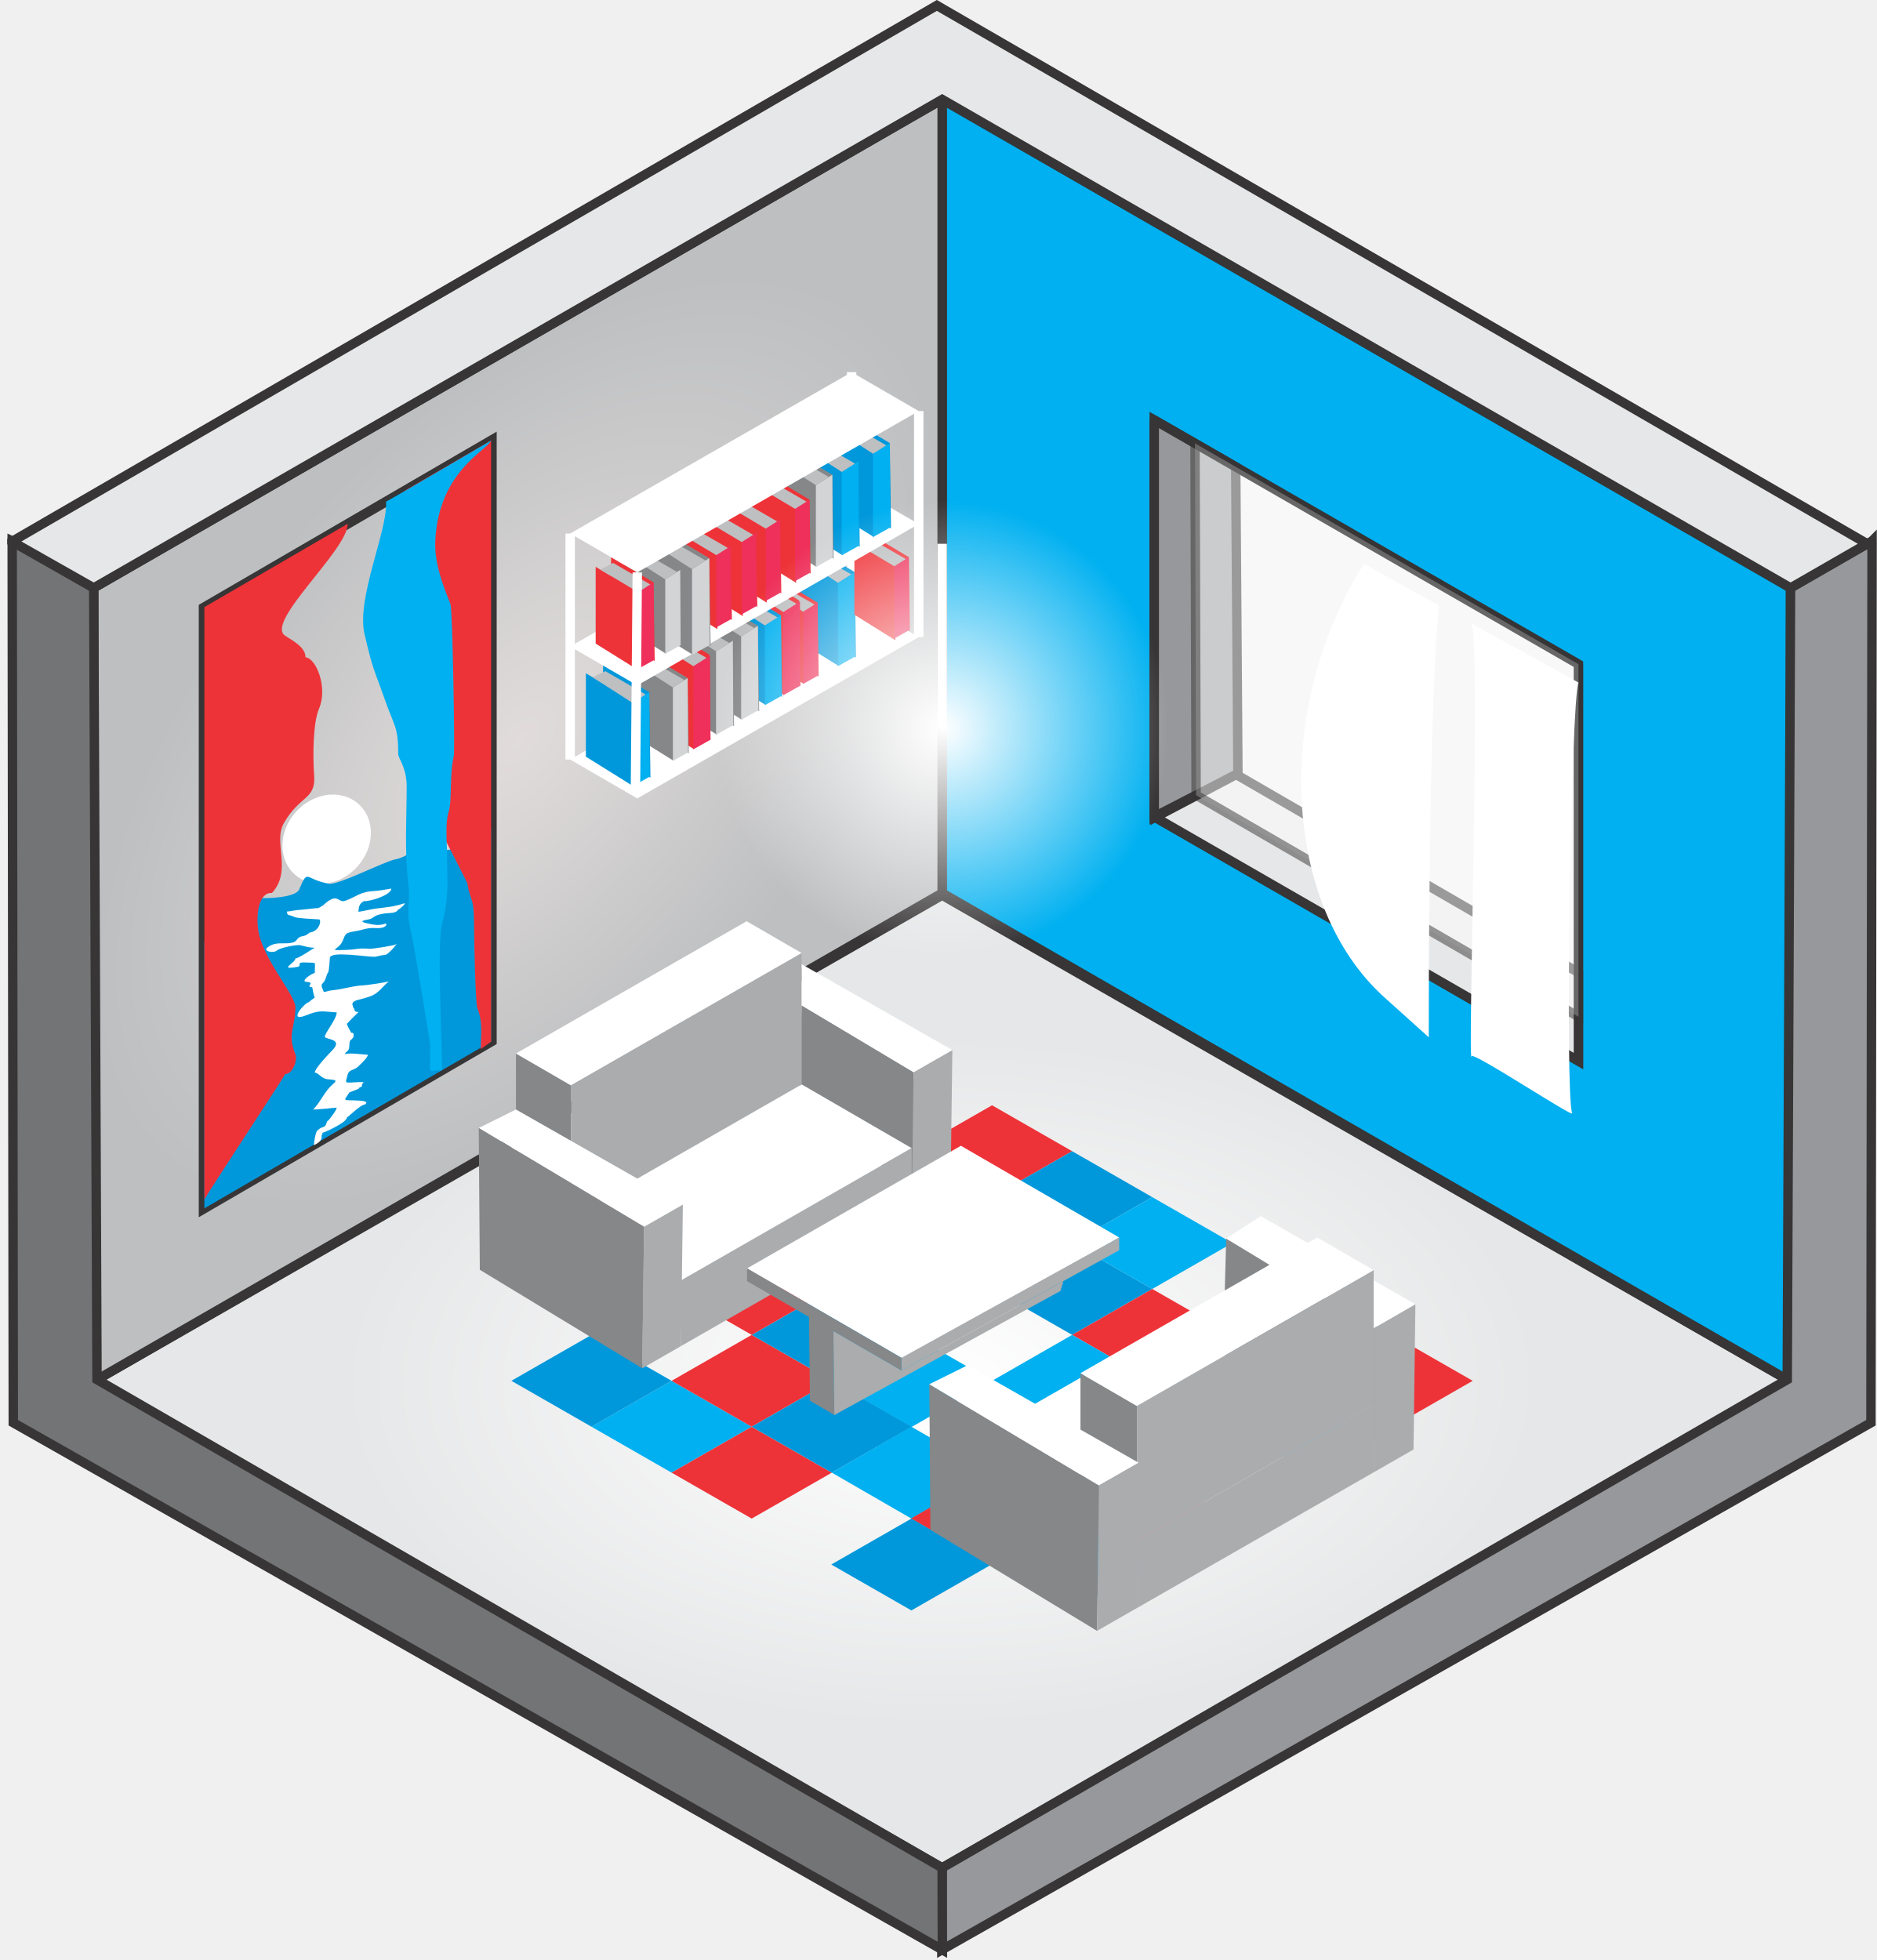
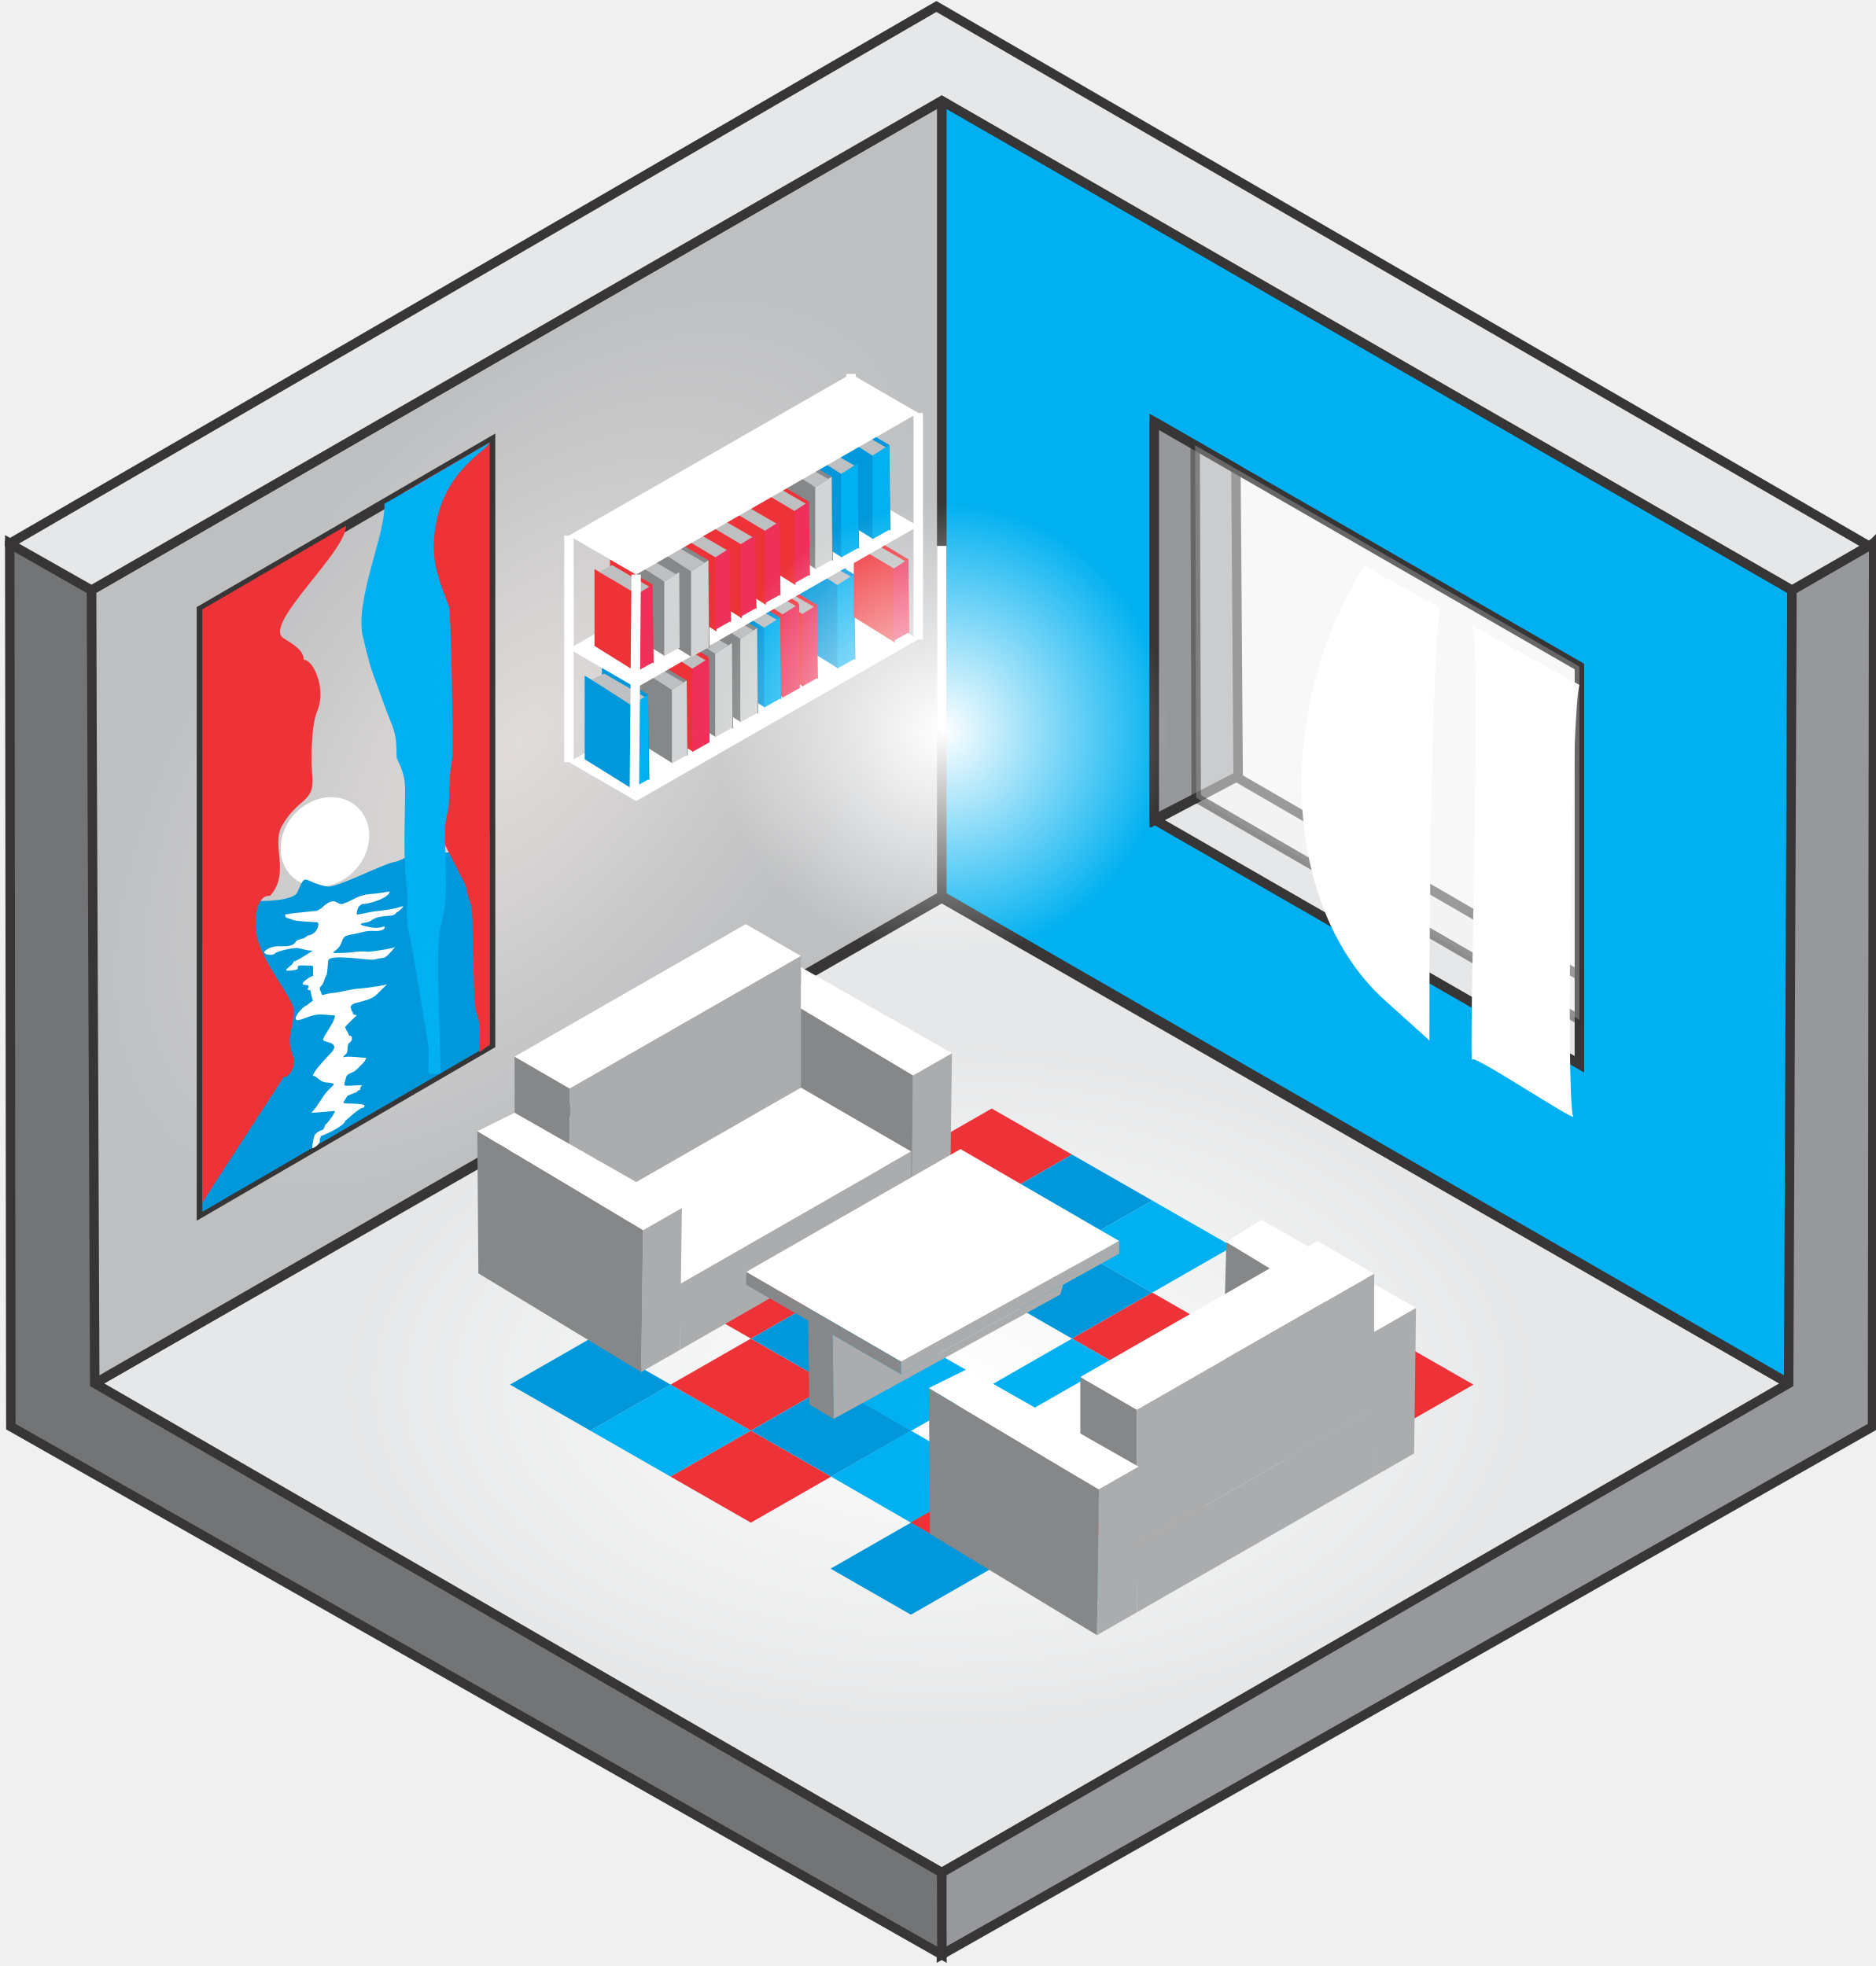
- <svg xmlns="http://www.w3.org/2000/svg" xml:space="preserve" width="35.1mm" height="36.669mm" version="1.0" style="shape-rendering:geometricPrecision; text-rendering:geometricPrecision; image-rendering:optimizeQuality; fill-rule:evenodd; clip-rule:evenodd" viewBox="0 0 590 618">
+ <svg xmlns="http://www.w3.org/2000/svg" xml:space="preserve" width="35mm" height="36.7mm" version="1.0" style="shape-rendering:geometricPrecision; text-rendering:geometricPrecision; image-rendering:optimizeQuality; fill-rule:evenodd; clip-rule:evenodd" viewBox="0 0 590 618">
  <defs>
    <style type="text/css">
   
    .str2 {stroke:#373535;stroke-width:2.97;stroke-miterlimit:20;stroke-opacity:0.5}
    .str1 {stroke:white;stroke-width:2.97;stroke-miterlimit:20}
    .str0 {stroke:#373535;stroke-width:2.97;stroke-miterlimit:20}
    .fil7 {fill:none}
    .fil8 {fill:white}
    .fil6 {fill:#E6E7E8}
    .fil13 {fill:#D2D4D5}
    .fil0 {fill:#BDBFC1}
    .fil15 {fill:#AAACAE}
    .fil4 {fill:#96989B}
    .fil12 {fill:#858789}
    .fil5 {fill:#737476}
    .fil11 {fill:#EE305A}
    .fil10 {fill:#EE3338}
    .fil2 {fill:#00B0F0}
    .fil9 {fill:#0098DB}
    .fil16 {fill:white;fill-opacity:0.502}
    .fil3 {fill:url(#id0)}
    .fil1 {fill:url(#id1)}
    .fil14 {fill:url(#id2)}
   
  </style>
    <radialGradient id="id0" gradientUnits="userSpaceOnUse" gradientTransform="matrix(-8.06984E-001 0.464618 1.11022E-016 0.754889 294 -18)" cx="162.52" cy="233.48" r="165.74" fx="162.52" fy="233.48">
      <stop offset="0" style="stop-opacity:1; stop-color:#E1DCDB" />
      <stop offset="1" style="stop-opacity:1; stop-color:#BDBFC1" />
    </radialGradient>
    <radialGradient id="id1" gradientUnits="userSpaceOnUse" gradientTransform="matrix(1 -5.73263E-001 0.999999 0.573309 -436 356)" cx="296.26" cy="435.6" r="133.75" fx="296.26" fy="435.6">
      <stop offset="0" style="stop-opacity:1; stop-color:white" />
      <stop offset="1" style="stop-opacity:1; stop-color:#E6E7E8" />
    </radialGradient>
    <radialGradient id="id2" gradientUnits="userSpaceOnUse" gradientTransform="matrix(0.990799 -1.96847E-008 -1.98673E-008 0.999989 3 0)" cx="296.27" cy="229.69" r="71.92" fx="296.27" fy="229.69">
      <stop offset="0" style="stop-opacity:1; stop-color:white" />
      <stop offset="1" style="stop-opacity:0; stop-color:white" />
    </radialGradient>
  </defs>
  <g id="Layer_x0020_1">
    <g id="_105555224395904">
      <path class="fil0" d="M280.8 302.68l11.76 6.81 0 28.06 -11.76 -6.81 0 -28.06z" />
      <path class="fil1 str0" d="M28.77 435.6l267.5 -153.34 267.49 153.34 -267.49 153.34 -267.5 -153.34z" />
      <path class="fil2 str0" d="M296.27 31.36l267.49 154.01 0 250.23 -267.49 -154.01 0 -250.23zm66.87 101.06l133.75 77 0 125.11 -133.75 -77.01 0 -125.11z" />
      <path class="fil3 str0" d="M296.27 31.36l-267.5 154.01 0 250.23 267.5 -154.01 0 -250.22z" />
      <path class="fil4 str0" d="M589.45 170.58l-25.69 14.79 -1.04 249.63 -266.45 153.94 -0.09 25.85 292.93 -166.19 0.35 -278.03z" />
      <path class="fil5 str0" d="M3.08 170.58l25.69 14.79 1.04 249.63 266.45 153.94 0.08 25.85 -292.93 -166.19 -0.35 -278.03z" />
      <path class="fil6 str0" d="M2.99 170.75l25.79 14.62 267.5 -154.01 267.49 154.01 24.16 -13.91 -293.33 -169.75 -291.61 169.03z" />
      <path class="fil4 str0" d="M363.14 132.42l25.69 14.79 0.7 96.71 -26.39 13.61 0 -125.11z" />
      <path class="fil6 str0" d="M363.41 257.69l133.47 76.85 0 -27.89 -107.9 -62.44 -25.57 13.49z" />
      <path class="fil7 str1" d="M296.27 229.69l0 -58.23" />
      <rect class="fil7 str0" transform="matrix(1.19302 -6.93588E-001 -0 1.19302 63.656 191.45)" width="75.77" height="158.89" />
      <circle class="fil8" transform="matrix(1.19302 -1.72511E-001 -0 1.19302 102.211 264.618)" r="11.69" />
      <path class="fil9" d="M154.05 328.45l0 -66.8c-5.09,0.59 -3.38,2.17 -8.28,4.26 -5.4,2.31 -5.02,3.07 -10.63,0.4 -2.57,-1.23 -2.61,-1.84 -4.25,1.33 -0.61,-0.04 -3.91,2.77 -6.91,3.29 -3.39,0.59 -18.17,8.21 -20.99,7.72 -7.77,-1.33 -6.53,-5.04 -9.44,1.81 -1.06,2.48 -9.55,2.85 -12.08,2.7 0,1.33 -2.13,0.85 -2.66,3.02 -0.24,1.01 -4.42,8.7 -5.85,9.2 -6.02,2.12 -4.38,1.85 -11.16,1.43l1.86 0.12 0 84.07 90.4 -52.55z" />
      <path class="fil10" d="M126.91 154.68c2.2,7.95 -0.42,17.31 1.59,25.93 2.52,10.86 6.38,-1.35 6.38,22.72 0,13.6 -0.24,9.61 -2.13,21.12 -1.77,10.81 -1.98,24.87 4.25,35.34 0.68,1.15 9.54,18.51 9.57,18.66 1.06,6.62 2.12,3.47 2.12,13.95 0,3.8 0.42,23.97 1.06,25.57 1.75,4.32 1.07,7.78 1.07,12.82l3.24 -2.36 0 -189.56 -27.15 15.78z" />
      <path class="fil10" d="M108.86 165.17c0,8.28 -26.31,31.05 -19.69,35.31 2.69,1.73 6.38,3.68 6.38,6.77 3.28,0.21 7.13,9.43 4.25,16.21 -1.86,4.38 -2,14.5 -1.53,21.04 0.56,7.71 -4.45,6.15 -9.54,15.01 -3.5,6.1 2.69,15.01 -3.76,22.05 -4.23,-0.27 -5.09,6.96 -4.3,11.9 1.45,9.02 11.69,20.24 11.69,24.11 0,6.63 -2.69,8.23 0,14.88 0.8,2 -1.03,6.31 -3.19,6.18 0,0.32 -24.64,37.79 -25.51,39.57l0 -186.77 45.2 -26.28z" />
      <path class="fil2" d="M120.93 158.16c0.64,8.96 -9.42,30.38 -6.78,41.76 2.75,11.82 2.86,10.54 6.38,20.59 3.06,8.73 4.25,8.52 4.25,17.27 0,1.45 2.66,4.06 2.66,10.26 0,10.21 -0.71,20.68 0.53,30.86 0.77,6.31 -1.07,7.56 1.06,16.01 0.63,2.48 5.85,34.05 5.85,34.91 0,10.44 -1.04,7.38 3.72,7.67 0,-9.8 -1.67,-40.03 0,-46.23 2.28,-8.44 1.59,-12.65 1.59,-21.16 0,-4.43 -0.71,-10.28 0.53,-14.31 1.06,-3.43 0.17,-11.48 1.59,-17.44 0.37,-1.56 -0.4,-46.25 -1.06,-47.9 -2.58,-6.38 -5.11,-13.21 -4.78,-19.96 1.06,-21.9 16.2,-28.33 17.59,-31.59 0,-0.01 -33.13,19.48 -33.13,19.26z" />
      <path class="fil8" d="M101.12 285.46c-0.77,0.34 -1.19,0.99 -2.39,0.91 -0.05,-0 -4.24,0.48 -4.78,0.5 -1.67,0.06 -3.53,0.58 -4.25,0.53 0,1.46 0.62,0.9 2.39,1.74 0.93,0.44 6.37,0.66 7.71,0.75 0.86,0.05 0.24,3.59 -2.66,4.09 -0.7,0.12 -0.96,0.93 -2.39,1.18 -2.96,0.51 -0.65,2.37 -6.11,2.28 -2.13,-0.04 -3.53,0.12 -5.05,1.28 -1.63,1.24 1.91,1.93 2.92,0.98 0.88,-0.82 6.17,-1.95 7.44,-1.66 2.5,0.56 1.97,0.65 4.52,0.81 -0.3,-0.02 -5.06,3.4 -6.11,3.34 0,1.48 -5.57,3.74 0.53,2.69 2.11,-0.37 -1.19,-1.67 3.45,-1.38 2.8,0.18 2.13,-0.57 2.13,3.32 -0.79,-0.05 -4.7,2.63 -2.66,2.76 3.15,0.2 -0.59,1.56 1.86,1.71 0,0.16 0.53,2.96 0.8,3.24 -0.01,0 -1.72,1.2 -1.86,1.48 -1.15,-0.07 -6.82,6.46 -1.06,4.19 4.66,-1.84 5.05,-1.28 9.83,-0.98 0,2.16 -4.06,6.9 -3.72,7.74 0.33,0.81 5.83,0.58 2.39,4.14 -1.02,1.05 -5.58,5.75 -5.58,7.09 1.26,0.08 2.07,1.99 4.25,2.12 3.65,0.23 2.2,0.67 0.53,2.43 -2.02,2.13 -3.39,5.28 -5.32,7.11 0.57,0.04 6.73,-0.53 7.44,-0.6 0,0.82 -2.22,3.58 -2.66,4.08 -0.63,-0.04 -0.44,1.83 -1.59,2.03 -0.56,0.1 -1.63,0.77 -1.86,1.21 -0.42,-0.03 -1.06,3.47 -1.06,4.45 0.31,0.02 2.39,-1.14 2.39,-2.24 0,-1.88 0.27,-0.1 0.27,-1.58 1.1,-0.3 7.71,-3.3 7.71,-4.83 0.26,0.02 4.42,-4.24 5.85,-4.15 0,-0.25 1.35,-0.98 -1.86,-1.18 -5.52,-0.35 -5.11,0.49 -3.19,-2.59 0.06,0 2.85,-1.15 2.92,-1.15 0.58,-1.13 1.06,0.03 1.06,-1.26 0,-0.64 1.5,-0.93 -0.8,-0.85 -5.08,0.19 -4.46,0.74 -3.72,-2.36 0.34,-1.43 1.75,-1.4 2.92,-2.21 0.02,-0.02 3.45,-3.01 3.45,-4.04 -1.79,-0.11 -5.98,-0.71 -7.18,-0.18 0,-0.93 1.33,-0.6 1.33,-2.57 0,-1.16 0.27,-1.65 0.27,-1.84 0.38,0.02 0.75,-0.7 1.06,-1 0,-1.06 0.25,-1.31 -0.8,-1.38 0,-0.37 -1.87,-3.04 -1.06,-2.99 0,-0.19 2.84,-2.92 3.45,-3.51 -2.17,-0.13 -0.73,-1.11 -1.59,-1.16 -0.22,-0.89 -0.56,-1.63 -0.27,-1.61 0,-0.48 1.11,-0.93 1.33,-0.98 6.87,-1.65 5.91,-2.12 10.1,-6.01 -0.41,0.39 -7.12,1.3 -8.24,1.35 -2.96,0.11 -6.7,1.3 -9.57,1.53 -1.45,0.11 -2.68,0.83 -2.79,0.36 -0.16,-0.68 -1.03,-1.82 -0.4,-2.42 1.27,-1.19 1.1,-2.6 1.86,-3.6 0.22,-0.29 0.53,-4.01 0.53,-4.48 0,-2.43 11.9,-0.24 14.35,-0.43l1.86 -0.42c0.17,-0.01 1.32,-0.18 1.33,-0.18 1.18,-0.28 4.44,-4.43 3.19,-3.26 -0.32,0.3 -7.1,1.42 -8.24,1.35 -4.17,-0.26 -3.47,0.21 -7.18,0.35 -6.71,0.25 -2.53,0.1 -1.33,-2.74 1.04,-2.44 0.7,-2.57 4.25,-3.19 2.52,-0.44 3.56,-1.11 6.11,-0.95 3.87,0.24 3.73,-1.58 3.19,-1.4 -2.02,0.71 -3.5,0.43 -5.85,-0.1 -2.9,-0.65 -0.74,-1.01 0.8,-1.28 1.35,-0.23 1.24,-1.72 6.64,-1.98 2.45,-0.12 2.18,-1.19 2.66,-1.16 0.12,0.01 2.95,-2.34 1.33,-1.78 -2.7,0.94 -5.68,1.21 -8.77,1.58 -0.77,0.09 -5.05,1.02 -5.32,1 0,-3.13 1.59,-2.96 1.59,-3.36 2.22,0.14 8.77,-1.99 8.77,-3.97 -0.94,0.21 -4.23,0.71 -5.05,0.75 -5.04,0.24 -5.81,1.81 -9.57,3.12 -2.26,0.79 -2.17,-3.01 -6.91,1.43z" />
      <path class="fil8" d="M178.99 239.49l88.74 -50.87 21.16 12.26 -88.74 50.87 -21.16 -12.26z" />
      <path class="fil7 str1" d="M288.89 200.88l0 -71.27" />
      <path class="fil7 str1" d="M178.99 239.49l0 -71.27" />
      <path class="fil7 str1" d="M267.73 188.62l0 -71.27" />
      <path class="fil9" d="M254.19 171.73l14.53 8.66 0.39 26.94 -14.93 -9.31 0 -26.29z" />
      <path class="fil9" d="M248.76 174.42l14.53 8.66 0.39 26.94 -14.93 -9.31 0 -26.29z" />
      <path class="fil2" d="M263.43 183.75l5.29 -3.35 0.14 26.61 -5.43 3.03 0 -26.29z" />
      <path class="fil0" d="M250.87 175.68l4.01 -1.93 12.72 7.36 -4.16 2.64 -12.56 -8.07z" />
      <path class="fil10" d="M244.42 182.49l12.58 7.5 0.34 23.32 -12.92 -8.06 0 -22.76z" />
      <path class="fil10" d="M239.72 184.81l12.58 7.5 0.34 23.32 -12.92 -8.06 0 -22.76z" />
      <path class="fil11" d="M252.43 192.89l4.58 -2.9 0.12 23.04 -4.7 2.63 0 -22.76z" />
      <path class="fil0" d="M241.55 185.91l3.47 -1.67 11.01 6.37 -3.6 2.28 -10.88 -6.99z" />
      <path class="fil10" d="M236.71 180.69l14.49 8.63 0.39 26.86 -14.88 -9.28 0 -26.21z" />
      <path class="fil10" d="M231.55 183.69l14.49 8.63 0.39 26.86 -14.88 -9.28 0 -26.21z" />
      <path class="fil11" d="M246.18 192.99l5.27 -3.34 0.14 26.53 -5.41 3.02 0 -26.21z" />
      <path class="fil0" d="M233.66 184.95l4 -1.93 12.68 7.34 -4.15 2.63 -12.53 -8.04z" />
      <path class="fil9" d="M231.55 185.74l13.89 8.27 0.38 25.74 -14.26 -8.89 0 -25.12z" />
      <path class="fil9" d="M226.37 188.3l13.89 8.27 0.38 25.74 -14.26 -8.89 0 -25.12z" />
      <path class="fil2" d="M240.39 197.21l5.05 -3.2 0.14 25.43 -5.19 2.9 0 -25.12z" />
      <path class="fil0" d="M228.38 189.5l3.83 -1.85 12.15 7.03 -3.98 2.52 -12 -7.71z" />
      <path class="fil12" d="M223.66 188.67l14.53 8.66 0.39 26.94 -14.93 -9.31 0 -26.29z" />
      <path class="fil12" d="M218.23 191.36l14.53 8.66 0.39 26.94 -14.93 -9.31 0 -26.29z" />
      <path class="fil13" d="M232.9 200.69l5.29 -3.35 0.14 26.61 -5.43 3.03 0 -26.29z" />
      <path class="fil0" d="M220.34 192.62l4.01 -1.93 12.72 7.36 -4.16 2.64 -12.56 -8.07z" />
      <path class="fil12" d="M215.74 193.35l14.53 8.66 0.39 26.94 -14.93 -9.31 0 -26.29z" />
      <path class="fil12" d="M210.32 196.04l14.53 8.66 0.39 26.94 -14.93 -9.31 0 -26.29z" />
      <path class="fil13" d="M224.99 205.37l5.29 -3.35 0.14 26.61 -5.43 3.03 0 -26.29z" />
      <path class="fil0" d="M212.43 197.3l4.01 -1.93 12.72 7.36 -4.16 2.64 -12.56 -8.07z" />
      <path class="fil10" d="M273.18 168.16l12.58 7.5 0.34 23.32 -12.92 -8.06 0 -22.76z" />
      <path class="fil10" d="M268.6 171.06l12.58 7.5 0.34 23.32 -12.92 -8.06 0 -22.76z" />
      <path class="fil11" d="M281.18 178.56l4.58 -2.9 0.12 23.04 -4.7 2.63 0 -22.76z" />
      <path class="fil0" d="M269.99 171.89l3.79 -1.99 11.01 6.37 -3.6 2.28 -11.19 -6.67z" />
      <path class="fil10" d="M208.35 197.76l14.49 8.63 0.39 26.86 -14.88 -9.28 0 -26.21z" />
      <path class="fil10" d="M203.19 200.76l14.49 8.63 0.39 26.86 -14.88 -9.28 0 -26.21z" />
      <path class="fil11" d="M217.82 210.06l5.27 -3.34 0.14 26.53 -5.41 3.02 0 -26.21z" />
      <path class="fil0" d="M205.29 202.02l4 -1.93 12.68 7.34 -4.15 2.63 -12.53 -8.04z" />
      <path class="fil12" d="M203.24 206.18l12.79 7.62 0.35 23.71 -13.14 -8.19 0 -23.14z" />
      <path class="fil12" d="M198.46 208.55l12.79 7.62 0.35 23.71 -13.14 -8.19 0 -23.14z" />
      <path class="fil13" d="M211.38 216.76l4.66 -2.95 0.13 23.43 -4.78 2.67 0 -23.14z" />
      <path class="fil0" d="M200.32 209.66l3.53 -1.7 11.2 6.48 -3.67 2.32 -11.06 -7.1z" />
      <path class="fil9" d="M189.38 209.6l14.53 8.66 0.39 26.94 -14.93 -9.31 0 -26.29z" />
      <path class="fil9" d="M183.95 212.29l14.53 8.66 0.39 26.94 -14.93 -9.31 0 -26.29z" />
      <path class="fil2" d="M198.63 221.62l5.29 -3.35 0.14 26.61 -5.43 3.03 0 -26.29z" />
      <path class="fil0" d="M186.07 213.55l4.01 -1.93 12.72 7.36 -4.16 2.64 -12.56 -8.07z" />
      <path class="fil8" d="M178.99 203.85l88.74 -50.87 21.16 12.26 -88.74 50.87 -21.16 -12.26z" />
      <path class="fil9" d="M265.24 131.04l14.53 8.66 0.39 26.94 -14.93 -9.31 0 -26.29z" />
      <path class="fil9" d="M259.81 133.73l14.53 8.66 0.39 26.94 -14.93 -9.31 0 -26.29z" />
      <path class="fil2" d="M274.48 143.05l5.29 -3.35 0.14 26.61 -5.43 3.03 0 -26.29z" />
      <path class="fil0" d="M261.92 134.99l4.01 -1.93 12.72 7.36 -4.16 2.64 -12.56 -8.07z" />
      <path class="fil9" d="M255.37 136.79l14.53 8.66 0.39 26.94 -14.93 -9.31 0 -26.29z" />
      <path class="fil9" d="M249.94 139.48l14.53 8.66 0.39 26.94 -14.93 -9.31 0 -26.29z" />
      <path class="fil2" d="M264.61 148.81l5.29 -3.35 0.14 26.61 -5.43 3.03 0 -26.29z" />
      <path class="fil0" d="M252.05 140.74l4.01 -1.93 12.72 7.36 -4.16 2.64 -12.56 -8.07z" />
      <path class="fil12" d="M247.39 141.2l14.26 8.5 0.39 26.44 -14.65 -9.13 0 -25.8z" />
      <path class="fil12" d="M242.06 143.84l14.26 8.5 0.39 26.44 -14.65 -9.13 0 -25.8z" />
      <path class="fil13" d="M256.46 152.99l5.19 -3.29 0.14 26.12 -5.33 2.98 0 -25.8z" />
      <path class="fil0" d="M244.13 145.07l3.93 -1.9 12.48 7.22 -4.09 2.59 -12.33 -7.92z" />
      <path class="fil10" d="M241.89 150.06l12.58 7.5 0.34 23.32 -12.92 -8.06 0 -22.76z" />
      <path class="fil10" d="M237.31 152.96l12.58 7.5 0.34 23.32 -12.92 -8.06 0 -22.76z" />
      <path class="fil11" d="M249.89 160.46l4.58 -2.9 0.12 23.04 -4.7 2.63 0 -22.76z" />
      <path class="fil0" d="M238.7 153.79l3.79 -1.99 11.01 6.37 -3.6 2.28 -11.19 -6.67z" />
      <path class="fil10" d="M232.64 156.3l12.58 7.5 0.34 23.32 -12.92 -8.06 0 -22.76z" />
      <path class="fil10" d="M228.06 159.2l12.58 7.5 0.34 23.32 -12.92 -8.06 0 -22.76z" />
      <path class="fil11" d="M240.65 166.7l4.58 -2.9 0.12 23.04 -4.7 2.63 0 -22.76z" />
      <path class="fil0" d="M229.45 160.03l3.79 -1.99 11.01 6.37 -3.6 2.28 -11.19 -6.67z" />
      <path class="fil10" d="M225.07 160.53l12.58 7.5 0.34 23.32 -12.92 -8.06 0 -22.76z" />
      <path class="fil10" d="M220.49 163.43l12.58 7.5 0.34 23.32 -12.92 -8.06 0 -22.76z" />
      <path class="fil11" d="M233.08 170.93l4.58 -2.9 0.12 23.04 -4.7 2.63 0 -22.76z" />
      <path class="fil0" d="M221.88 164.26l3.79 -1.99 11.01 6.37 -3.6 2.28 -11.19 -6.67z" />
      <path class="fil10" d="M217.06 164.64l12.58 7.5 0.34 23.32 -12.92 -8.06 0 -22.76z" />
      <path class="fil10" d="M212.49 167.55l12.58 7.5 0.34 23.32 -12.92 -8.06 0 -22.76z" />
      <path class="fil11" d="M225.07 175.05l4.58 -2.9 0.12 23.04 -4.7 2.63 0 -22.76z" />
      <path class="fil0" d="M213.88 168.38l3.79 -1.99 11.01 6.37 -3.6 2.28 -11.19 -6.67z" />
      <path class="fil12" d="M207.9 167.09l14.95 8.91 0.41 27.71 -15.35 -9.57 0 -27.04z" />
      <path class="fil12" d="M202.31 169.85l14.95 8.91 0.41 27.71 -15.35 -9.57 0 -27.04z" />
      <path class="fil13" d="M217.41 179.45l5.44 -3.45 0.15 27.37 -5.59 3.12 0 -27.04z" />
      <path class="fil0" d="M204.48 171.15l4.12 -1.99 13.08 7.57 -4.28 2.72 -12.92 -8.3z" />
      <path class="fil12" d="M200.72 171.96l12.97 7.72 0.35 24.03 -13.32 -8.3 0 -23.46z" />
      <path class="fil12" d="M195.88 174.36l12.97 7.73 0.35 24.03 -13.32 -8.3 0 -23.46z" />
      <path class="fil13" d="M208.97 182.68l4.72 -2.99 0.13 23.74 -4.85 2.71 0 -23.46z" />
      <path class="fil0" d="M197.76 175.48l3.58 -1.72 11.35 6.57 -3.71 2.36 -11.21 -7.2z" />
      <path class="fil10" d="M191.9 175.65l13.38 7.97 0.36 24.8 -13.74 -8.57 0 -24.2z" />
      <path class="fil10" d="M187.03 178.73l13.38 7.97 0.36 24.8 -13.74 -8.57 0 -24.2z" />
      <path class="fil11" d="M200.42 186.71l4.87 -3.09 0.13 24.5 -5 2.79 0 -24.2z" />
      <path class="fil0" d="M188.51 179.62l4.03 -2.12 11.71 6.78 -3.83 2.43 -11.9 -7.09z" />
      <path class="fil8" d="M178.99 168.22l88.74 -50.87 21.16 12.26 -88.74 50.87 -21.16 -12.26z" />
      <path class="fil7 str1" d="M199.57 249.08l0.58 -68.6" />
      <path class="fil14" d="M296.27 301.61c-39.36,0 -71.26,-32.2 -71.26,-71.92 0,-39.72 31.9,-71.92 71.26,-71.92 39.36,0 71.26,32.2 71.26,71.92 0,39.72 -31.91,71.92 -71.26,71.92z" />
      <rect class="fil2" transform="matrix(0.0598968 -3.43367E-002 0.0654255 0.0375062 185.708 449.857)" width="421.69" height="386.06" />
      <rect class="fil10" transform="matrix(0.0598968 -3.43367E-002 0.0654255 0.0375062 210.967 435.378)" width="421.69" height="386.06" />
      <rect class="fil9" transform="matrix(0.0598968 -3.43367E-002 0.0654255 0.0375062 236.226 420.9)" width="421.69" height="386.06" />
      <rect class="fil2" transform="matrix(0.0598968 -3.43367E-002 0.0654255 0.0375062 261.485 435.38)" width="421.69" height="386.06" />
      <rect class="fil10" transform="matrix(0.0598968 -3.43367E-002 0.0654255 0.0375062 210.967 464.338)" width="421.69" height="386.06" />
      <rect class="fil9" transform="matrix(0.0598968 -3.43367E-002 0.0654255 0.0375062 236.226 449.859)" width="421.69" height="386.06" />
      <rect class="fil10" transform="matrix(0.0598968 -3.43367E-002 0.0654255 0.0375062 261.485 406.421)" width="421.69" height="386.06" />
      <rect class="fil9" transform="matrix(0.0598968 -3.43367E-002 0.0654255 0.0375062 312.001 406.421)" width="421.69" height="386.06" />
      <rect class="fil2" transform="matrix(0.0598968 -3.43367E-002 0.0654255 0.0375062 286.742 391.94)" width="421.69" height="386.06" />
      <rect class="fil10" transform="matrix(0.0598968 -3.43367E-002 0.0654255 0.0375062 337.26 420.901)" width="421.69" height="386.06" />
      <rect class="fil2" transform="matrix(0.0598968 -3.43367E-002 0.0654255 0.0375062 312.001 435.38)" width="421.69" height="386.06" />
      <rect class="fil2" transform="matrix(0.0594935 -3.43367E-002 0.0649851 0.0375062 261.485 435.38)" width="421.69" height="386.06" />
      <rect class="fil2" transform="matrix(0.0594935 -3.43367E-002 0.0649851 0.0375062 261.485 464.339)" width="421.69" height="386.06" />
      <rect class="fil10" transform="matrix(0.0598968 -3.43367E-002 0.0654255 0.0375062 286.403 478.82)" width="421.69" height="386.06" />
      <rect class="fil9" transform="matrix(0.0598968 -3.43367E-002 0.0654255 0.0375062 261.315 493.299)" width="421.69" height="386.06" />
      <rect class="fil9" transform="matrix(0.0598968 -3.43367E-002 0.0654255 0.0375062 312.001 464.339)" width="421.69" height="386.06" />
      <rect class="fil2" transform="matrix(0.0598968 -3.43367E-002 0.0654255 0.0375062 362.518 435.382)" width="421.69" height="386.06" />
      <rect class="fil10" transform="matrix(0.0598968 -3.43367E-002 0.0654255 0.0375062 337.26 449.861)" width="421.69" height="386.06" />
      <rect class="fil9" transform="matrix(0.0598968 -3.43367E-002 0.0654255 0.0375062 387.777 449.862)" width="421.69" height="386.06" />
      <rect class="fil10" transform="matrix(0.0598968 -3.43367E-002 0.0654255 0.0375062 337.26 478.82)" width="421.69" height="386.06" />
      <rect class="fil2" transform="matrix(0.0598968 -3.43367E-002 0.0654255 0.0375062 312.002 493.301)" width="421.69" height="386.06" />
      <rect class="fil2" transform="matrix(0.0598968 -3.43367E-002 0.0654255 0.0375062 236.226 391.94)" width="421.69" height="386.06" />
      <rect class="fil10" transform="matrix(0.0598968 -3.43367E-002 0.0654255 0.0375062 210.967 406.419)" width="421.69" height="386.06" />
      <rect class="fil9" transform="matrix(0.0598968 -3.43367E-002 0.0654255 0.0375062 160.449 435.377)" width="421.69" height="386.06" />
      <rect class="fil10" transform="matrix(0.0598968 -3.43367E-002 0.0654255 0.0375062 286.742 362.981)" width="421.69" height="386.06" />
      <rect class="fil10" transform="matrix(0.0598968 -3.43367E-002 0.0654255 0.0375062 413.036 435.383)" width="421.69" height="386.06" />
      <rect class="fil9" transform="matrix(0.0598968 -3.43367E-002 0.0654255 0.0375062 387.779 420.905)" width="421.69" height="386.06" />
      <rect class="fil9" transform="matrix(0.0598968 -3.43367E-002 0.0654255 0.0375062 312.001 377.461)" width="421.69" height="386.06" />
      <rect class="fil2" transform="matrix(0.0598968 -3.43367E-002 0.0654255 0.0375062 337.26 391.942)" width="421.69" height="386.06" />
      <path class="fil8" d="M231.5 359l49.3 -28.26 11.76 6.81 -49.3 28.26 -11.76 -6.81z" />
      <path class="fil0" d="M234.63 290.47l17.35 10.05 0 41.4 -17.35 -10.05 0 -41.4z" />
      <path class="fil8" d="M161.9 373.57l72.73 -41.7 17.35 10.05 -72.74 41.7 -17.35 -10.05z" />
      <path class="fil12" d="M161.9 332.17l17.35 10.05 0 41.4 -17.35 -10.05 0 -41.4z" />
      <path class="fil12" d="M251.98 317.01l35.27 21.05 -0.03 35.31 -36.23 -20.74 0.99 -35.62z" />
      <path class="fil8" d="M179.25 383.62l72.73 -41.7 34.69 20.1 -72.73 41.7 -34.69 -20.1z" />
      <path class="fil15" d="M213.94 424.42l0.58 -44.66 -12.24 7.02 -0.58 44.66 12.24 -7.01z" />
      <path class="fil15" d="M286.67 382.72l0 -20.7 -72.73 41.7 0 20.7 72.73 -41.7z" />
      <path class="fil8" d="M161.9 332.17l72.73 -41.7 17.35 10.05 -72.74 41.7 -17.35 -10.05z" />
      <path class="fil15" d="M251.98 341.92l0 -41.4 -72.73 41.7 0 41.4 72.73 -41.7z" />
      <path class="fil8" d="M150.16 355.66l11.74 -5.83 52.61 29.97 -12.23 6.97 -52.13 -31.11z" />
      <path class="fil12" d="M150.16 355.66l52.13 31.11 -0.58 44.66 -51.21 -31.06 -0.33 -44.72z" />
      <path class="fil15" d="M298.91 375.71l0.58 -44.66 -12.24 7.02 -0.58 44.66 12.24 -7.02z" />
      <path class="fil8" d="M251.98 317.01l0 -12.98 47.51 27.06 -12.23 6.97 -35.27 -21.05z" />
      <path class="fil8" d="M234.76 399.93l67.43 -38.66 49.9 28.91 -67.43 38.66 -49.9 -28.91z" />
      <path class="fil15" d="M352.1 394.2l0 -4.02 -68.65 37.95 0 4.02 68.65 -37.95z" />
      <path class="fil12" d="M234.76 403.95l0 -4.02 48.68 28.2 0 4.02 -21.48 -12.45 0.31 26.46 -7.67 -4.51 -0.31 -26.39 -19.54 -11.32z" />
      <path class="fil15" d="M261.97 419.71l0.31 26.46 71.29 -39.13 0.9 -3.1 -51.03 28.21 -21.48 -12.45z" />
      <path class="fil8" d="M304.27 454.83l74.65 -42.79 17.8 10.32 -74.65 42.79 -17.8 -10.32z" />
      <path class="fil12" d="M385.83 390.53l47.09 27.87 -0.03 36.24 -48.07 -27.55 1.01 -36.56z" />
      <path class="fil8" d="M322.08 465.15l74.65 -42.8 35.6 20.63 -74.65 42.8 -35.61 -20.63z" />
      <path class="fil15" d="M432.33 464.23l0 -21.24 -74.65 42.8 0 21.24 74.65 -42.8z" />
      <path class="fil12" d="M292.22 436.46l53.5 31.93 -0.59 45.84 -52.56 -31.87 -0.34 -45.89z" />
      <path class="fil15" d="M444.89 457.03l0.59 -45.84 -13.15 7.61 0 45.43 12.56 -7.2z" />
      <path class="fil8" d="M385.83 390.52l10.89 -7.06 48.76 27.77 -13.15 7.56 -46.5 -28.27z" />
      <path class="fil12" d="M339.88 432.98l17.8 10.32 0 42.49 -17.8 -10.32 0 -42.49z" />
      <path class="fil8" d="M339.88 432.97l74.65 -42.79 17.8 10.32 -74.65 42.79 -17.8 -10.32z" />
      <path class="fil15" d="M432.33 442.99l0 -42.49 -74.65 42.8 0 42.49 74.65 -42.8z" />
      <path class="fil8" d="M292.22 436.46l12.05 -5.98 54 30.76 -12.56 7.15 -53.5 -31.93z" />
      <path class="fil15" d="M357.68 507.02l0.59 -45.84 -12.56 7.2 -0.59 45.84 12.56 -7.2z" />
      <path class="fil16 str2" d="M496.89 209.42l-120.9 -69.61 0.35 110.91 120.55 69.86 0 -111.17z" />
      <path class="fil8" d="M429.28 177.73c-28.71,45.26 -25.85,107.7 6.45,136.77l13.97 12.57c0,-6.38 -0.13,-103.62 3.2,-136.16l10.16 5.62c3.27,1.81 -1.25,142.47 0.17,136.52 0.37,-1.55 32.34,19.6 31.68,17.96 -2.34,-5.8 -0.41,-130.12 2,-135.79 0,0 -67.61,-37.27 -67.61,-37.49z" />
    </g>
  </g>
</svg>
